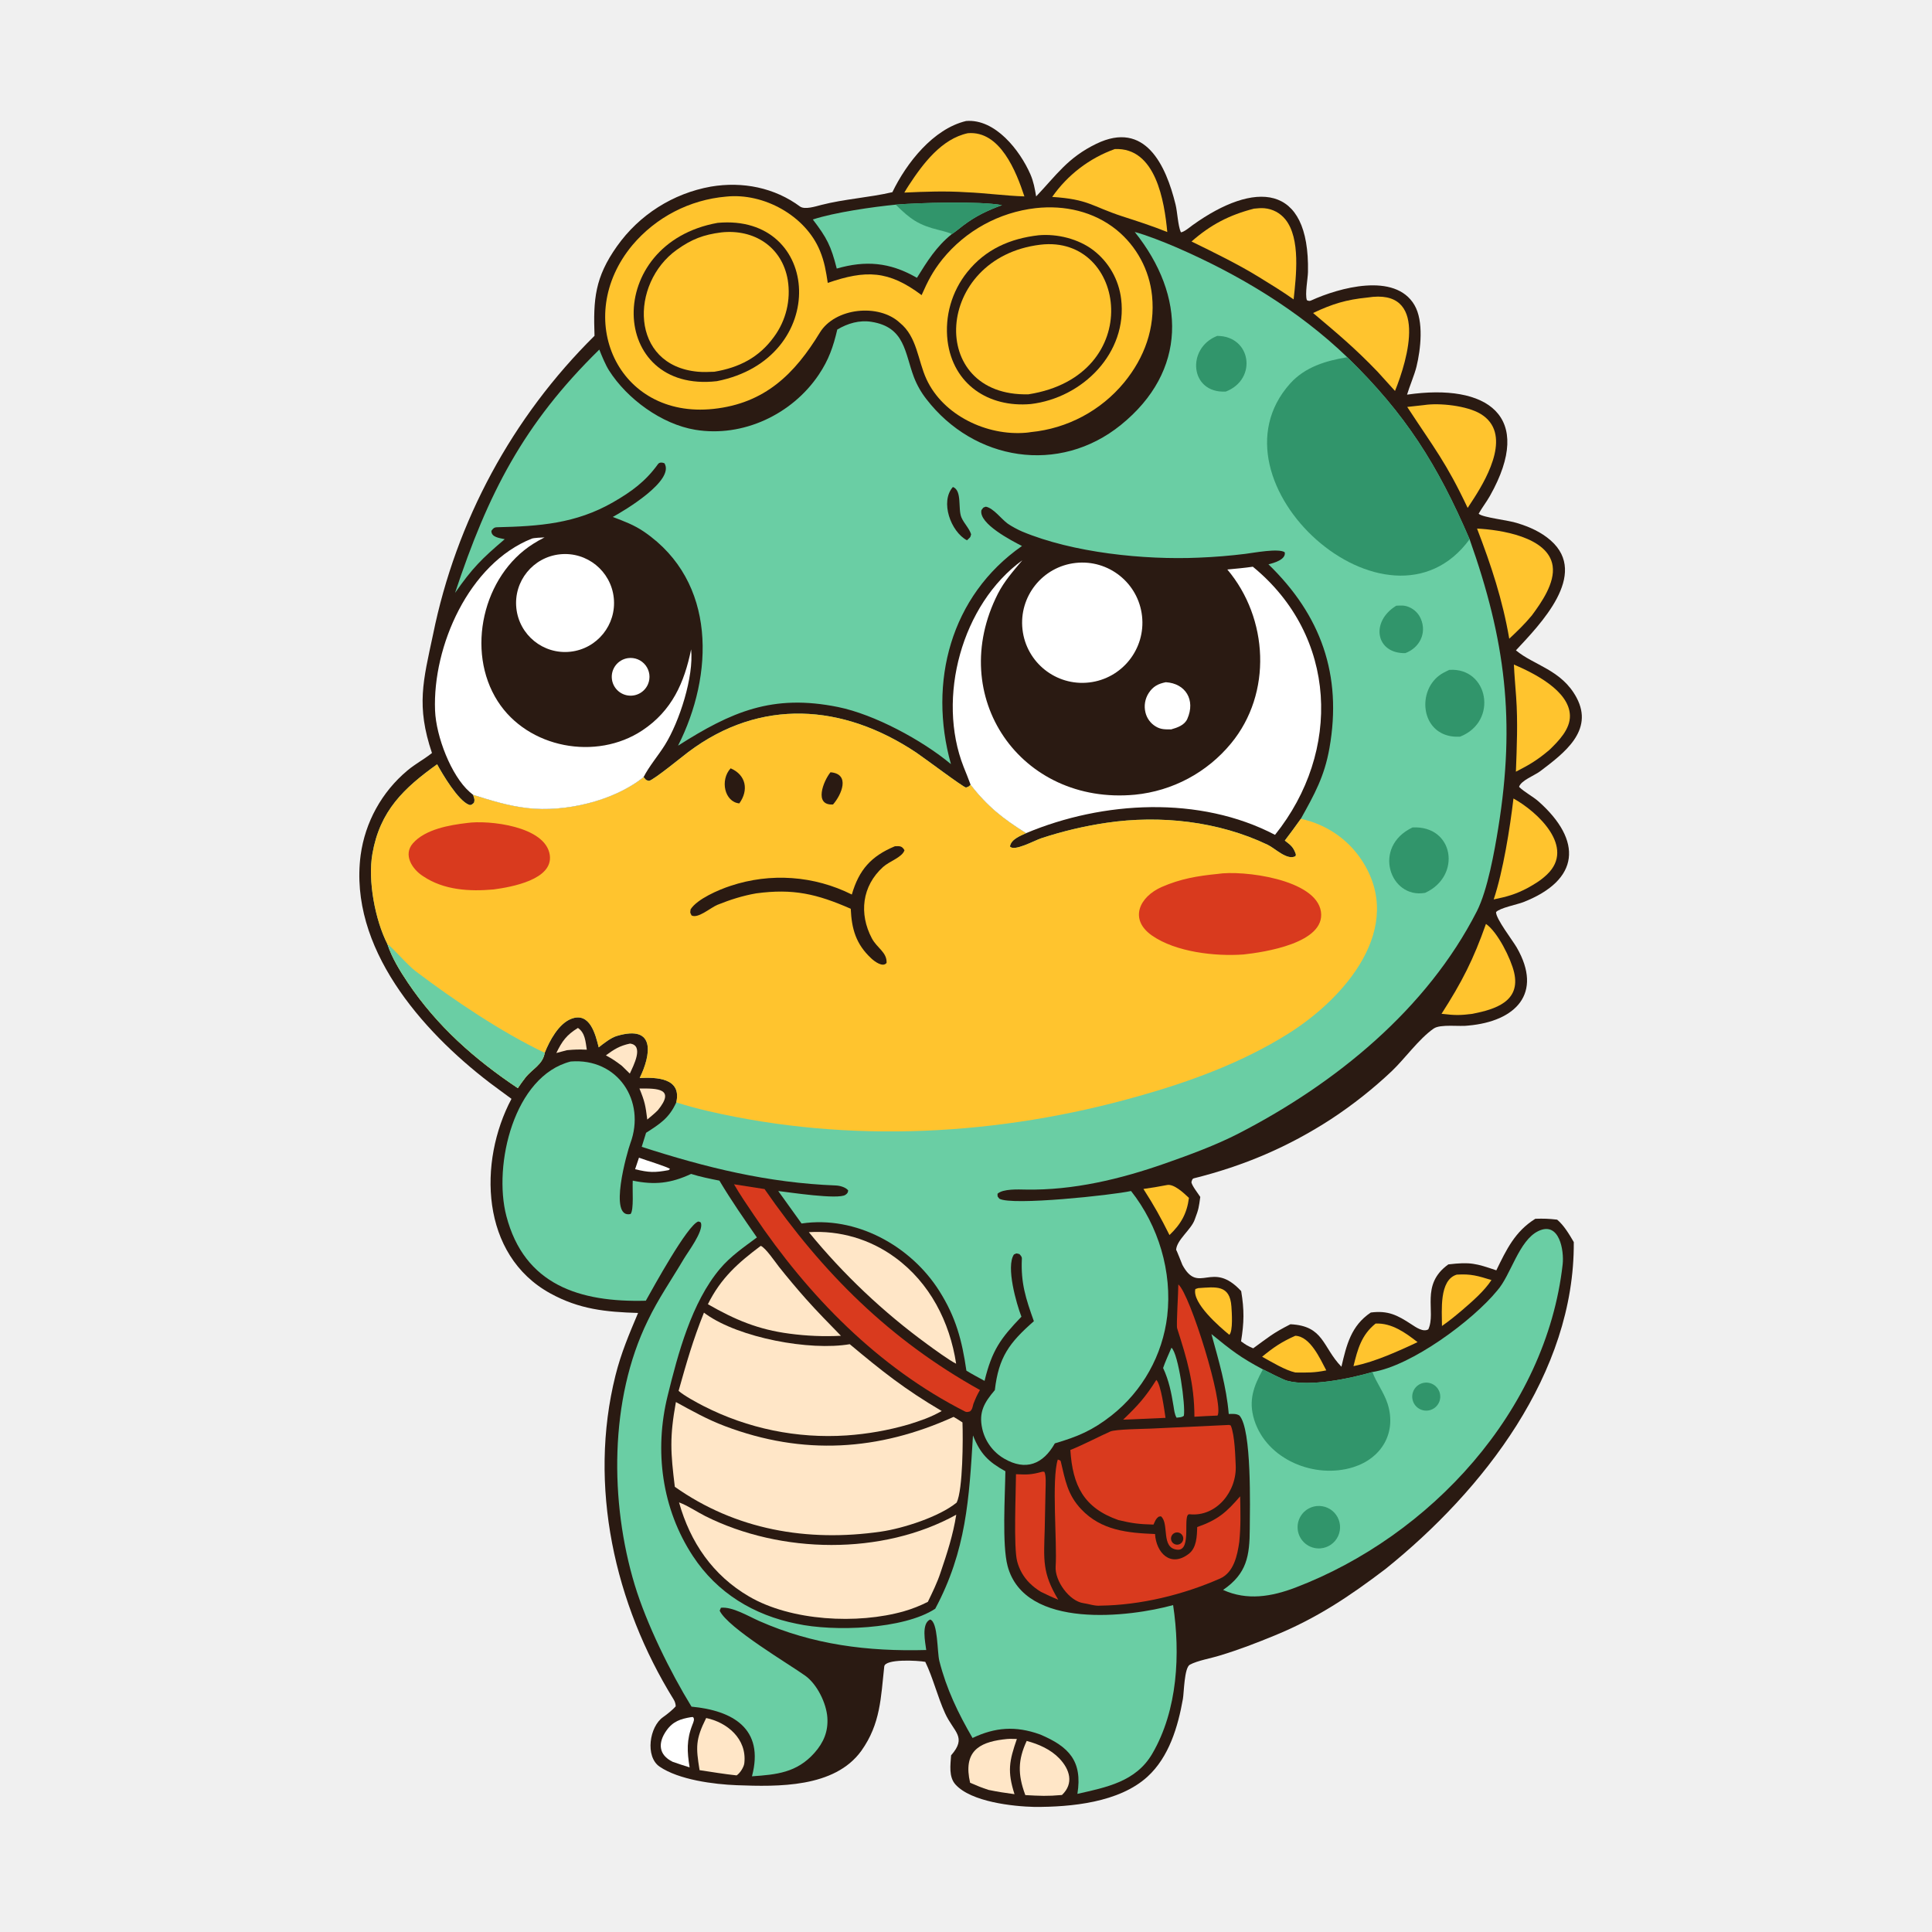
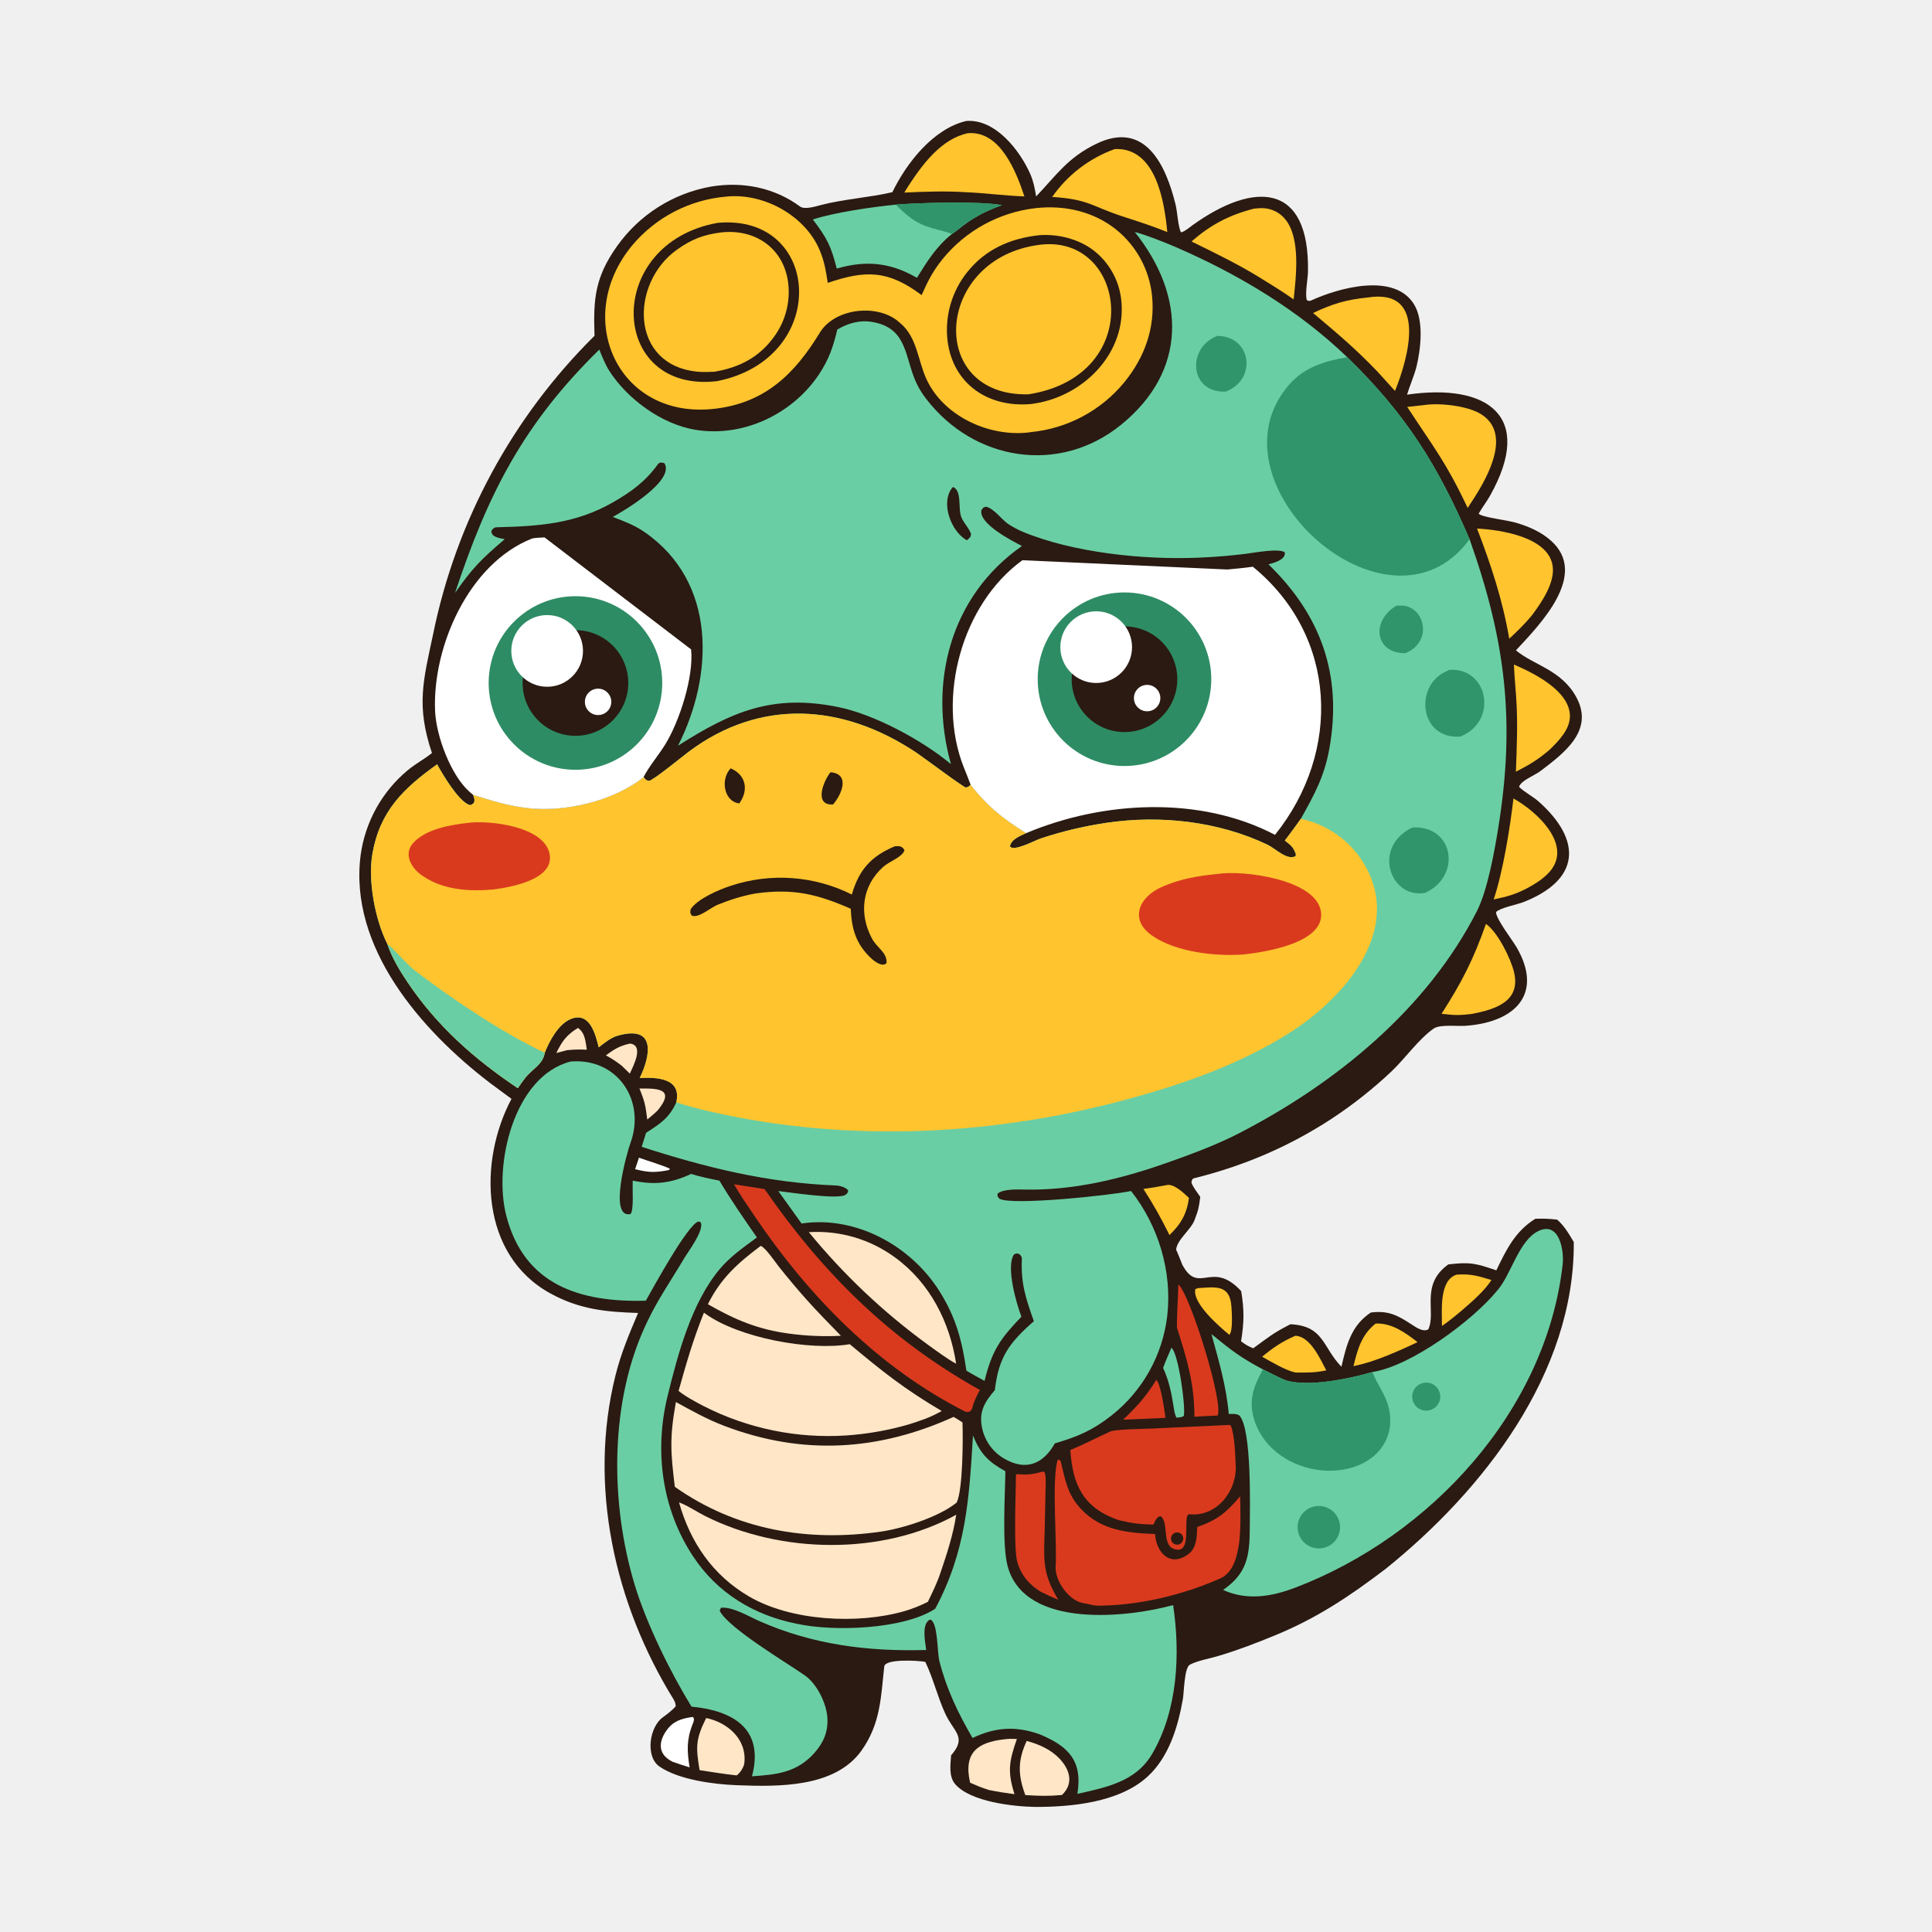
<svg xmlns="http://www.w3.org/2000/svg" viewBox="0 0 1024 1024">
  <path fill="#2a1a12" d="M512.037 64.136c15.458-1.295 28.567 15.58 34.101 28.269 1.666 3.82 2.343 7.625 3.04 11.709 10.871-11.432 16.741-20.562 31.93-27.916 25.881-12.53 36.877 11.412 41.969 32.232.99 4.045 1.231 11.042 2.793 14.663 1.426.145 5.09-2.94 6.301-3.808 32.481-23.273 62.04-22.73 61.081 24.901-.074 3.653-1.684 11.649-.582 14.916.958.368 1.28.609 2.352.112 14.517-6.623 44.362-15.086 54.653 2.442 5.042 8.587 3.346 23.451 1.088 32.702-1.016 4.161-3.654 10.334-4.998 14.817 42.498-6.184 67.808 11.205 43.982 53.575-1.852 3.293-4.189 6.239-6.034 9.542 2.181 2.062 15.851 3.379 20.566 5.007 6.364 1.92 12.579 4.702 17.64 9.158 20.482 18.033-5.759 44.583-18.439 58.234 9.339 7.892 24.267 10.28 32.149 25.11 9.316 17.526-6.726 29.433-19.221 38.911-3.106 2.355-10.258 4.931-11.27 8.337 2.718 2.72 7.428 5.16 10.353 7.76 23.296 20.708 22.061 41.546-8.167 53.372-3.116 1.219-12.478 3.045-14.378 5.24-.201 3.418 8.781 15.004 10.951 18.767 14.094 24.444-.679 39.165-25.65 41.383-4.434.676-14.776-.939-18.413 1.613-7.864 5.519-15.129 15.826-22.157 22.537a234 234 0 0 1-31.995 25.316c-22.983 14.949-46.56 24.93-72.939 31.502-.904.225-1.078 1.401-1.274 2.118.497 2.102 3.264 5.531 4.705 7.736-.81 5.732-.784 6.25-2.903 11.889-1.762 5.354-9.591 10.782-9.908 16.201.032-.546 3.174 7.645 3.343 7.958 8.716 16.155 15.598-2.977 31.144 13.874 1.684 10.029 1.542 16.731-.064 26.615 2.744 1.98 3.291 2.351 6.438 3.704 8.476-6.132 10.053-7.8 19.735-12.757 17.839.87 16.899 12.091 27.022 22.522 2.697-11.531 5.1-21.737 15.57-28.734 9.199-1.188 14.162 1.423 21.595 6.3 2.423 1.59 6.201 4.225 8.885 2.614 4.346-9.323-4.506-23.602 10.616-34.42 11.691-1.382 14.662-.518 25.432 3.143 5.366-11.027 9.887-20.614 20.678-27.327 4.457-.139 7.183-.048 11.562.465 3.565 2.948 6.504 7.9 8.819 11.889.496 69.501-48.007 131.64-99.784 173.254-19.058 14.496-36.392 26.082-58.698 35.24-9.499 3.9-19.057 7.605-28.978 10.59-4.527 1.457-12.013 2.714-16.03 4.912-2.984 1.632-3.088 14.75-3.678 18.098-2.591 14.715-7.347 30.836-18.803 41.28-15.007 13.679-40.394 16.069-59.842 16.006-11.483-.259-33.59-2.668-41.9-11.882-3.662-4.06-2.659-10.348-2.33-15.449 8.623-9.853 1.41-12.239-3.173-22.282-4.006-8.779-6.383-18.767-10.499-27.278-3.897-.728-21.29-1.719-21.753 2.453-1.813 16.359-1.886 30.326-12.175 44.736-14.195 19.61-44.107 19.006-65.944 18.191-12.216-.456-30.777-2.88-40.963-9.851-7.731-5.291-5.439-21.255 1.947-26.305 1.786-1.22 5.154-3.938 6.608-5.647-.016-1.275-.444-2.583-1.1-3.642-31.329-50.585-45.413-113.287-30.842-171.689 2.979-11.939 7.248-21.922 11.989-33.168-17.114-.513-31.105-1.92-46.468-10.351-37.172-20.4-38.337-69.783-20.63-103.139-3.844-2.903-7.826-5.679-11.636-8.598-36.157-27.696-74.675-71.68-68.308-120.574a71 71 0 0 1 24.742-44.815c4.461-3.716 8.314-5.606 12.565-8.914l.493-.389c-8.424-25.003-4.663-38.261.586-62.861a309.2 309.2 0 0 1 85.574-158.276c-.679-19.343.134-30.863 11.932-47.499a77.75 77.75 0 0 1 49.705-31.566c16.922-2.865 33.819.567 47.375 10.605 2.55 1.692 8.206-.132 11.168-.895 12.257-3.156 25.469-3.907 37.695-6.768 7.456-15.443 21.585-33.53 39.054-37.72" />
  <path fill="#6acea4" d="M601.447 122.952c5.814 1.507 16.016 5.545 21.671 7.992 33.073 14.313 64.944 33.342 90.967 58.386 30.941 30.129 47.882 57.015 64.835 96.488 19.019 53.525 24.349 96.306 15.199 152.95-2.014 12.467-5.652 32.922-11.291 44.098-26.55 52.098-74.989 91.428-126.206 117.835-12.212 6.296-26.325 11.468-39.042 15.929-23.71 8.316-48.647 14.315-73.873 13.871-3.952-.069-12.103-.47-15.001 2.205.073 1.902-.211 1.047.961 2.627 6.533 3.821 59.938-1.898 69.813-4.075 14.53 18.406 21.903 42.856 19.178 66.234a79 79 0 0 1-29.447 52.681c-10.241 8.046-18.029 11.275-30.121 14.843-6.188 11-15.383 14.801-26.917 8.053a24.55 24.55 0 0 1-11.545-15.745c-2.027-8.968 1.157-14.051 6.657-20.542 2.034-17.461 7.578-25.018 20.686-36.517-4.303-12.09-6.986-20.225-6.356-33.148.051-1.056-.658-1.715-1.308-2.425-2.015-.453-1.085-.561-2.9.216-4.325 6.433 1.309 26.083 3.972 32.972-11.098 11.544-15.61 17.824-19.545 34.007-2.952-1.635-6.844-3.656-9.624-5.42-2.33-16.005-5.519-28.22-14.336-42.192-15.147-24.003-44.3-40.089-73.023-35.788l-12.361-17.221c5.678.662 31.839 4.657 35.6 2.024.991-.693 1.343-1.124 1.468-2.352-1.323-1.709-4.5-2.534-6.548-2.613-36.03-1.378-68.808-9.474-102.886-20.478l2.313-7.446c7.387-4.725 12.292-7.849 16.005-16.12 2.981-12.974-10.472-13.38-19.396-12.912 5.794-11.801 8.985-28.601-12.203-22.265-3.037.908-7.013 4.009-9.512 6.019-1.646-6.542-4.579-19.088-14.67-15.082-6.621 2.629-11.396 11.566-13.947 17.969-1.104 6.38-6.512 8.381-10.323 13.246-1.382 1.765-2.682 3.618-3.936 5.47-22.968-15.36-42.768-32.875-58.291-55.927-4.165-6.184-8.506-13.286-10.823-20.403-6.54-12.824-10.464-33.662-7.944-47.981 3.996-22.701 16.605-34.657 34.288-47.321 2.735 5.044 11.079 19.214 16.868 21.457 1.196.463 1.932-.427 2.662-1.063.571-1.691.079-2.495-.488-4.213 9.735 3.069 18.498 5.814 28.744 7.025 19.853 2.346 45.887-3.689 61.646-16.426 1.562 1.757.865 1.458 2.874 2.016 2.597-.561 17.398-12.718 20.79-15.27 38.219-28.753 81.956-25.648 120.798.229 4.151 2.766 24.899 18.393 26.408 18.566 1.456-.479 1.377-.405 2.453-1.487 8.764 11.414 17.396 18.174 29.421 25.657-3.119 1.491-7.977 3.212-8.561 7.06 2.093 2.865 12.933-3.129 16.545-4.326a207 207 0 0 1 34.561-8.204c28.558-4.248 59.413-.82 85.493 11.646 4.06 1.941 10.287 8.463 14.795 6.014l.154-.977c-1.386-3.977-2.642-4.737-5.863-7.285a426 426 0 0 0 8.486-11.529c7.235-12.991 12.497-22.413 15.156-37.435 6.874-38.83-4.531-70.508-32.327-97.446 2.716-.663 9.455-2.496 8.632-6.398-3.253-2.241-16.536.327-20.95.861a294 294 0 0 1-24.645 2.003c-28.839 1.273-66.688-2.583-93.636-13.868-1.997-.836-5.799-2.869-7.582-4.15-3.408-2.448-7.497-8.208-11.597-8.999-1.829.666-1.023.146-2.348 1.83-1.584 7.17 16.186 16.274 21.492 19.006-37.915 26.479-49.753 72.282-37.653 115.607-15.288-12.747-40.586-26.35-59.816-30.254-34.791-7.064-56.604 2.531-84.818 20.485 18.919-37.301 20.695-86.796-17.9-113.313-5.388-3.702-10.652-5.603-16.692-7.923 6.073-3.299 32.99-19.274 27.383-28.457-1.207-.447-2.59-.649-3.431.461-6.614 9.237-14.2 14.693-23.799 20.215-19.785 11.381-39.254 12.717-61.373 13.241-1.73.041-2.192.621-3.119 1.921-.093 3.416 4.347 3.79 7.069 4.413-12.178 10.343-17.242 15.395-26.334 28.474 17.438-52.57 36.205-89.563 76.466-128.977 1.3 3.335 3.262 8.086 5.142 11.052 9.585 15.113 27.91 28.503 45.68 31.452 25.235 4.189 51.371-8.154 65.501-29.202 5.286-7.875 7.666-14.784 9.802-23.915 5.54-3.296 11.749-5.112 18.147-4.091 17.859 2.853 17.54 16.368 22.503 29.394a45.4 45.4 0 0 0 6.558 11.544c25.242 32.763 70.358 40.227 103.138 13.689 35.17-28.471 34.557-68.207 7.327-102.252" />
  <path fill="#ffc42e" d="M341.117 411.874c1.562 1.757.865 1.458 2.874 2.016 2.597-.561 17.398-12.718 20.79-15.27 38.219-28.753 81.956-25.648 120.798.229 4.151 2.766 24.899 18.393 26.408 18.566 1.456-.479 1.377-.405 2.453-1.487 8.764 11.414 17.396 18.174 29.421 25.657-3.119 1.491-7.977 3.212-8.561 7.06 2.093 2.865 12.933-3.129 16.545-4.326a207 207 0 0 1 34.561-8.204c28.558-4.248 59.413-.82 85.493 11.646 4.06 1.941 10.287 8.463 14.795 6.014l.154-.977c-1.386-3.977-2.642-4.737-5.863-7.285a426 426 0 0 0 8.486-11.529c13.103 2.798 24.709 10.507 32.16 21.759 23.838 35.997-8.959 73.43-38.984 92.227-24.102 15.089-51.477 25.225-78.842 32.908-73.798 21.062-153.532 25.43-228.554 8.003a212 212 0 0 1-16.809-4.6c2.981-12.974-10.472-13.38-19.396-12.912 5.794-11.801 8.985-28.601-12.203-22.265-3.037.908-7.013 4.009-9.512 6.019-1.646-6.542-4.579-19.088-14.67-15.082-6.621 2.629-11.396 11.566-13.947 17.969-1.104 6.38-6.512 8.381-10.323 13.246-1.382 1.765-2.682 3.618-3.936 5.47-22.968-15.36-42.768-32.875-58.291-55.927-4.165-6.184-8.506-13.286-10.823-20.403-6.54-12.824-10.464-33.662-7.944-47.981 3.996-22.701 16.605-34.657 34.288-47.321 2.735 5.044 11.079 19.214 16.868 21.457 1.196.463 1.932-.427 2.662-1.063.571-1.691.079-2.495-.488-4.213 9.735 3.069 18.498 5.814 28.744 7.025 19.853 2.346 45.887-3.689 61.646-16.426" />
  <path fill="#6acea4" d="M205.341 500.396c2.78 1.801 10.349 10.892 14.994 14.401 20.355 15.379 45.343 32.238 68.379 43.213-1.104 6.38-6.512 8.381-10.323 13.246-1.382 1.765-2.682 3.618-3.936 5.47-22.968-15.36-42.768-32.875-58.291-55.927-4.165-6.184-8.506-13.286-10.823-20.403" />
  <path fill="#d93a1e" d="M645.321 463.207c13.272-2.131 52.322 2.738 54.812 20.024 2.401 16.666-30.218 21.48-41.013 22.655-14.956 1.11-35.908-1.24-48.508-10.011-12.374-8.615-6.723-20.596 5.204-25.794 9.824-4.281 18.867-5.832 29.505-6.874m-397.729-27.012c11.316-1.629 41.678 1.63 43.811 17.041 1.795 12.965-20.214 16.91-29.781 18.191-12.787 1.144-26.403.386-37.399-7.046-5.65-3.565-10.726-11.262-5.396-17.38 6.542-7.509 19.535-9.731 28.765-10.806" />
  <path fill="#2a1a12" d="M474.324 448.532c2.558-.1 3.709-.242 5.068 2.118-1.215 3.785-7.884 5.733-11.366 8.879-11.201 10.122-12.821 24.795-5.922 37.817 2.755 5.199 8.063 7.345 7.803 13.009-1.953 2.555-6.344-.738-8.12-2.391-8.096-7.538-10.392-15.531-10.873-26.302-17.943-7.858-30.492-10.812-50.164-8.157-7.132 1.246-13.729 3.352-20.455 6.056-3.63 1.46-10.379 7.515-13.766 5.633-.904-1.988-.709-.961-.499-3.216 3.445-5.502 15.094-10.471 21.122-12.434a84.1 84.1 0 0 1 64.332 4.576c3.796-13.142 10.279-20.362 22.84-25.588m-87.072-41.304c8.211 3.511 9.675 11.59 4.592 18.59-7.809-.772-10.358-12.337-4.592-18.59m52.924 2.092c10.662.857 5.861 11.943 1.346 17.071-10.293.647-5.144-12.408-1.346-17.071" />
  <path fill="#31956b" d="M714.085 189.33c30.941 30.129 47.882 57.015 64.835 96.488-42.927 58.676-141.746-30.427-95.144-82.504 7.908-8.836 19.035-12.124 30.309-13.984m54.059 165.73c20.705-1.481 26.185 27.385 5.688 35.397-2.442.05-4.213.015-6.547-.622-14.121-3.857-15.442-23.062-4.855-31.514 1.833-1.463 3.651-2.285 5.714-3.261m-19.436 83.498c22.088-1.077 26.013 25.899 6.612 34.675-18.684 3.327-28.207-24.556-6.612-34.675M645.152 178.033c18.108.046 21.378 23.048 4.533 29.512-19.097 1.033-21.021-23.056-4.533-29.512m94.892 143.007c2.574-.128 4.205-.295 6.613.671a11.67 11.67 0 0 1 6.441 6.33c3.205 7.59-.695 15.306-8.274 18.137-15.69.279-18.616-16.665-4.78-25.138" />
  <path fill="#2a1a12" d="M505.061 258.105c5.032 1.919 2.541 11.634 4.534 16.188 1.44 3.291 4.036 5.568 5.119 8.89-.478 1.973-.51 1.496-2.206 3.18-8.496-4.495-14.401-20.423-7.447-28.258" />
  <path fill="#6acea4" d="M302.477 562.619c24.955-1.994 39.937 20.929 31.63 43.321-1.661 4.476-11.844 40.233.114 37.511 1.834-2.276.862-13.082 1.147-17.687 11.658 2.399 20.189 1.446 30.935-3.561 4.63 1.486 10.228 2.612 15.002 3.559 6.158 10.363 13.01 20.214 19.876 30.11-6.834 5.065-14.002 9.988-19.554 16.576-15.092 17.912-22.283 45.063-27.774 67.389-7.164 29.127-3.093 59.896 13.452 85 12.837 19.479 32.177 31.232 54.93 35.776 19.561 4.312 56.745 3.038 73.459-7.951 16.452-30.773 17.981-58.384 20.005-91.856 3.851 9.663 8.096 13.98 17.173 18.981-.169 12.868-1.809 39.052 1.174 50.236 9.091 34.087 65.144 26.967 87.728 20.709 3.867 25.778 2.483 55.627-11.071 78.811-8.662 14.814-24.308 17.76-39.652 21.245 2.791-17.426-4.544-25.017-19.613-31.421l-.416-.153c-12.694-4.533-23.602-3.754-35.554 1.957-7.657-13.151-13.823-25.965-17.588-40.796-1.226-4.83-.659-20.639-4.883-22-4.783 2.159-2.582 12.023-2.077 16.165-31.039.843-60.011-2.762-88.57-15.387-5.626-2.486-14.215-7.691-20.248-7.007l-.662 1.557c4.405 9.234 37.025 28.457 45.393 34.486 6.249 4.503 11.148 14.507 11.682 22.112.515 7.345-1.965 13.299-6.889 18.819-9.328 10.456-20.045 11.46-33.069 12.358 6.739-25.37-10.325-34.869-32.038-36.918-11.253-18.302-23.87-43.91-30.113-64.554-13.227-43.736-13.461-98.361 6.899-139.972 5.567-11.666 12.557-21.656 19.163-32.833 2.135-3.611 10.352-14.422 9.087-18.917-.188-.668-.741-.64-1.435-.875-5.739 1.818-23.88 34.998-27.822 41.998-35.072.943-64.409-8.383-73.932-44.947-7.038-27.027 4.003-74.158 34.111-81.841" />
  <path fill="#ffc42e" d="M384.856 104.207c19.882-2.113 42.044 10.077 49.701 28.643 2.452 5.944 3.203 10.778 4.176 17.09 20.185-6.948 32.233-6.682 49.74 6.483 3.271-7.418 5.901-12.584 11.015-18.992a74.58 74.58 0 0 1 49.451-27.118c15.26-1.701 30.718 1.743 42.811 11.487a51.94 51.94 0 0 1 18.861 34.968c1.731 17.125-3.979 32.729-14.772 45.935a73.3 73.3 0 0 1-49.419 26.314q-1.328.234-2.672.34c-20.662 1.769-43.855-9.166-52.72-28.43-4.612-10.017-4.931-22.428-14.096-29.841-11.087-10.365-34.333-8.019-42.406 5.223-13.202 21.653-28.939 37.498-56.428 40.423-50.817 5.405-74.854-48.442-42.904-86.817a73.2 73.2 0 0 1 49.662-25.708" />
  <path fill="#2a1a12" d="M550.454 124.697c9.91-.874 21.066 1.86 29.053 7.94a38.35 38.35 0 0 1 14.712 25.791c3.514 28.634-20.404 52.477-47.901 55.723-22.407 1.978-41.201-10.504-44.091-33.506a48.98 48.98 0 0 1 10.416-36.401c9.676-12.114 22.708-17.813 37.811-19.547" />
  <path fill="#ffc42e" d="M551.412 129.695c45.907-5.477 56.256 69.462-6.282 79.297-54.151 1.411-50.029-72.49 6.282-79.297" />
  <path fill="#2a1a12" d="M380.351 118.124c55.315-5.104 59.943 72.032-.395 83.903-57.395 6.612-60.326-73.011.395-83.903" />
  <path fill="#ffc42e" d="M382.31 123.175c17.37-1.889 32.229 7.642 35.223 25.231a40.07 40.07 0 0 1-7.285 30.105c-7.917 10.971-18.522 16.319-31.622 18.519-2.972.125-5.818.255-8.714-.008-36.183-3.279-36.088-46.849-11.181-64.636 7.888-5.633 14.131-8.004 23.579-9.211" />
  <path fill="#6acea4" d="M727.427 727.203c20.697-3.249 53.234-27.381 66.147-43.196 7.239-8.148 11.408-26.546 21.792-31.525 11.204-5.371 13.687 10.463 12.876 17.656-8.753 77.679-70.209 144.051-141.598 171.302-12.634 4.823-25.694 7.042-38.373 1.253 12.577-8.656 14.072-17.903 14.135-32.534.044-10.283 1.191-52.85-5.548-59.953-1.817-1.045-3.443-.782-5.6-.773-1.229-14.574-5.317-28.316-9.174-42.342 10.619 8.624 15.203 12.312 27.288 18.708 2.591 1.261 10.555 5.425 12.797 6.023 12.2 3.256 33.239-1.09 45.258-4.619" />
  <path fill="#31956b" d="M669.372 725.799c2.591 1.261 10.555 5.425 12.797 6.023 12.2 3.256 33.239-1.09 45.258-4.619 1.963 5.483 6.115 10.81 8.03 16.819 4.899 15.374-3.201 28.918-18.243 33.629-20.385 6.384-45.858-4.006-52.449-25.107-3.196-10.295-.304-17.847 4.607-26.745m28.512 72.442a11.258 11.258 0 1 1 2.127 22.415 11.258 11.258 0 0 1-2.127-22.415m55.502-64.978a7.428 7.428 0 1 1 5.106 13.952 7.428 7.428 0 0 1-5.106-13.952" />
-   <path fill="#fff" d="M541.883 296.935c-4.793 5.68-9.607 11.111-12.995 17.779-27.683 54.482 12.004 112.175 72.643 106.496a75.57 75.57 0 0 0 51.007-27.262c21.835-26.492 19.804-66.245-2.029-92.101 4.487-.434 9.062-.815 13.513-1.479 44.852 36.683 47.207 97.894 11.768 142.12-39.889-20.883-91.279-17.988-131.929-.903-12.025-7.483-20.657-14.243-29.421-25.657-1.16-3.247-2.442-6.27-3.69-9.438-14.421-36.614-1.019-86.251 31.133-109.555" />
+   <path fill="#fff" d="M541.883 296.935l108.626 4.912c4.487-.434 9.062-.815 13.513-1.479 44.852 36.683 47.207 97.894 11.768 142.12-39.889-20.883-91.279-17.988-131.929-.903-12.025-7.483-20.657-14.243-29.421-25.657-1.16-3.247-2.442-6.27-3.69-9.438-14.421-36.614-1.019-86.251 31.133-109.555" />
  <path fill="#ffe6c7" d="M358.242 743.113c8.845 4.835 16.588 9.212 26.055 12.789 41.394 15.641 81.397 13.104 121.136-4.924 1.503.812 3.238 1.996 4.698 2.934.323 8.593.25 35.55-3.066 42.467-9.265 7.598-28.498 13.735-40.193 15.419-38.995 5.616-76.956-.968-109.204-23.763-2.223-18.254-2.824-26.163.574-44.922" />
-   <path fill="#fff" d="M250.727 421.275a51 51 0 0 1-1.904-1.617c-9.68-8.59-17.69-29.246-18.234-43.1-1.334-33.984 17.861-77.789 51.258-91.067 1.115-.443 5.362-.589 6.771-.657a71 71 0 0 0-6.002 3.399c-26.704 16.841-35.87 56.811-18.825 83.421 15.976 24.966 52.255 31.7 76.703 15.439 15.622-10.391 22.221-25.231 25.809-42.899 1.486 14.401-6.128 38.22-13.896 50.665-3.493 5.595-8.362 11.244-11.29 17.015-15.759 12.737-41.793 18.772-61.646 16.426-10.246-1.211-19.009-3.956-28.744-7.025" />
+   <path fill="#fff" d="M288.618 284.834 366.303 344.194c1.486 14.401-6.128 38.22-13.896 50.665-3.493 5.595-8.362 11.244-11.29 17.015-15.759 12.737-41.793 18.772-61.646 16.426-10.246-1.211-19.009-3.956-28.744-7.025a51 51 0 0 1-1.904-1.617c-9.68-8.59-17.69-29.246-18.234-43.1-1.334-33.984 17.861-77.789 51.258-91.067 1.115-.443 5.362-.589 6.771-.657z" />
+   <path fill="#2e8c64" d="M259 362a46 46 0 1 0 92 0 46 46 0 1 0-92 0z" />
+   <path fill="#2a1a12" d="M277 362a28 28 0 1 0 56 0 28 28 0 1 0-56 0z" />
+   <path fill="#fff" d="M271 345a19 19 0 1 0 38 0 19 19 0 1 0-38 0z" />
+   <path fill="#fff" d="M310 372a7 7 0 1 0 14 0 7 7 0 1 0-14 0z" />
  <path fill="#ffe6c7" d="M373.11 695.724q.527.411 1.071.798c17.634 12.559 54.967 19.561 76.209 15.932 17.253 14.419 29.028 23.813 48.743 35.418-6.142 3.458-11.149 5.109-17.797 7.185a157 157 0 0 1-32.694 5.757 145.33 145.33 0 0 1-75.707-15.566c-3.681-1.886-10.366-5.512-13.269-8.061 4.31-15.318 7.582-26.802 13.444-41.463m-13.208 100.579c4.796 1.756 9.386 4.998 13.986 7.3 40.035 20.034 93.694 20.931 132.946-.768-1.64 10.562-4.922 20.676-8.364 30.76-1.731 5.254-4.279 10.436-6.689 15.419a71.7 71.7 0 0 1-12.627 4.984c-24.662 7.03-59.789 5.187-82.082-7.793-19.293-11.233-31.223-28.751-37.17-49.902" />
  <path fill="#d93a1e" d="M651.256 755.255c.364-.038.082-.055 1.083.31 2.204 5.296 2.388 16.989 2.605 20.946.762 13.94-10.266 27.593-24.463 26.075-4.01-.429 1.553 19.414-6.389 18.793-9.045-.707-4.159-13.878-8.777-17.71l-1.126.182c-1.615 1.116-1.97 2.407-2.815 4.209-7.598-.197-11.141-.629-18.533-2.372-18.472-6.457-24.337-18.35-25.53-37.172 6.723-2.66 15.094-7.103 21.134-9.778 2.795-1.237 17.678-1.376 21.7-1.559z" />
  <path fill="#2a1a12" d="M622.028 812.808a3.25 3.25 0 1 1 3.756 5.305 3.25 3.25 0 0 1-3.756-5.305" />
  <path fill="#d93a1e" d="M560.657 773.592c.703.28 1.407.314 1.576 1.015 2.361 9.842 3.512 17.58 10.865 25.349 10.594 11.193 24.474 12.532 39.095 13.108.602 9.862 8.146 17.981 17.887 10.501 4.16-3.195 4.326-9.273 4.459-14.187 10.919-3.84 15.398-7.717 22.771-16.306.152 8.457.394 15.726-.471 24.211-1.007 7.082-2.893 16.176-10.198 19.384-19.574 8.598-42.105 14.105-63.508 14.363-2.847.275-6.222-.961-8.823-1.311-7.53-1.014-15.337-11.837-14.8-19.493.873-12.469-2.264-46.074 1.147-56.634" />
-   <path fill="#fff" d="M570.125 298.365c17.471-1.927 33.207 10.65 35.175 28.118 1.969 17.467-10.573 33.231-28.035 35.24-17.52 2.016-33.348-10.576-35.323-28.1s10.654-33.324 28.183-35.258" />
+   <path fill="#2e8c64" d="M550 360a46 46 0 1 0 92 0 46 46 0 1 0-92 0z" />
+   <path fill="#2a1a12" d="M568 360a28 28 0 1 0 56 0 28 28 0 1 0-56 0z" />
+   <path fill="#fff" d="M562 343a19 19 0 1 0 38 0 19 19 0 1 0-38 0z" />
+   <path fill="#fff" d="M601 370a7 7 0 1 0 14 0 7 7 0 1 0-14 0z" />
  <path fill="#d93a1e" d="m389.038 627.7 16.192 2.532c30.86 44.528 66.382 79.933 114.164 106.502-1.693 2.949-2.247 4.275-3.488 7.397-.436 1.631-.533 2.908-1.792 3.934-.731.226-1.725.52-2.465.145-46.257-23.437-83.274-61.412-111.997-104.097-3.741-5.56-7.228-10.571-10.614-16.413" />
  <path fill="#6acea4" d="M474.742 108.472c11.961-1.008 44.386-1.953 56.339.252-7.729 2.84-13.964 5.799-20.574 10.798-1.306.987-4.781 3.845-6.022 4.543-8.216 6.614-13.047 14.423-18.491 23.188l-.625-.36c-13.887-7.855-26.585-8.957-41.871-4.546-3.06-11.989-5.164-16.187-12.689-26.012 11.432-3.758 31.93-6.696 43.933-7.863" />
  <path fill="#31956b" d="M474.742 108.472c11.961-1.008 44.386-1.953 56.339.252-7.729 2.84-13.964 5.799-20.574 10.798-1.306.987-4.781 3.845-6.022 4.543-1.088-.73-5.341-1.77-6.799-2.129-10.854-2.675-15.047-5.671-22.944-13.464" />
-   <path fill="#fff" d="M296.813 293.791c14.249-1.479 27.004 8.864 28.501 23.112s-8.83 27.015-23.076 28.529c-14.271 1.517-27.065-8.832-28.565-23.105s8.865-27.054 23.14-28.536" />
  <path fill="#ffe6c7" d="M428.707 653.075a69.8 69.8 0 0 1 45.717 13.425c18.383 13.407 28.97 34.09 32.351 56.293-3.564-1.728-11.852-7.778-15.281-10.293a339.8 339.8 0 0 1-62.787-59.425m-25.503 7.265c2.477.867 7.728 8.638 9.672 11.105a422 422 0 0 0 14.199 16.913c5.882 6.644 12.438 13.252 18.642 19.639a148 148 0 0 1-27.275-1.131c-16.585-2.151-28.938-7.39-43.243-15.607 6.889-13.893 15.986-21.907 28.005-30.919" />
  <path fill="#ffc42e" d="M664.621 110.587c1.813-.18 3.73-.386 5.547-.216a16.05 16.05 0 0 1 11.126 5.937c8.151 10.122 5.654 30.275 4.358 42.373-6.094-4.282-11.717-7.741-18.071-11.632-10.765-6.706-24.634-13.485-36.05-19.048 10.222-8.981 20.062-14.049 33.09-17.414m-73.777-31.575c21.768-1.026 26.307 27.66 27.843 43.973-7.913-3.19-15.697-5.709-23.812-8.314-16.566-5.447-17.797-9.028-37.193-10.299a68.8 68.8 0 0 1 33.162-25.36m133.925 78.686c32.601-5.208 21.393 32.75 14.613 49.518l-9.29-10.254c-11.978-12.46-21.064-20.061-34.132-31.061 10.236-4.851 17.57-7.08 28.809-8.203M512.982 70.599c17.179-1.465 25.67 20.493 29.968 33.494-9.689-.28-20.603-1.792-30.824-2.202-10.929-.725-21.892-.316-32.815.188a80 80 0 0 1 2.417-3.922c7.381-11.297 17.321-24.6 31.254-27.558m241.8 144.097c8.153-1.266 22.768.328 29.959 4.677 16.599 10.039 4.127 32.77-3.426 44.582l-3.425 5.257c-11.457-24.26-17.653-31.543-32.031-53.531zm28.08 65.458c12.022.585 37.791 4.306 40.072 19.794 1.325 8.997-5.928 19.392-11.08 26.324-4.036 4.793-7.411 8.052-11.919 12.262-3.506-20.516-9.612-38.999-17.073-58.38m19.535 72.075c10.122 4.326 29.358 13.689 29.696 27.018.184 7.225-5.945 13.446-10.843 18.191-6.411 5.408-10.338 7.749-17.792 11.578.488-13.181 1.074-26.356.134-39.529-.411-5.753-.921-11.496-1.195-17.258m-.232 70.985c12.658 6.973 32.977 25.755 17.826 40.253-3.333 3.19-6.405 4.982-10.418 7.238-6.558 3.417-10.697 4.508-17.883 6.013 5.001-14.956 8.643-37.905 10.475-53.504m-14.578 66.484c6.183 4.227 13.245 18.478 14.926 25.726 3.571 15.403-10.03 19.55-22.086 21.927-6.93.889-9.383.779-16.39-.003 10.866-16.932 16.901-28.805 23.55-47.65" />
  <path fill="#d93a1e" d="M552.298 780.078c.398-.123.78-.018 1.253.027.977 1.947.665 6.81.616 9.184l-.444 21.14c-.478 16.409-1.38 23.21 7.166 37.434-3.09-1.181-6.126-2.699-9.119-4.121a31.7 31.7 0 0 1-6.156-4.781 25.25 25.25 0 0 1-6.499-11.424c-1.957-7.497-.665-36.476-.621-46.178 6.058.272 8.005.296 13.804-1.281m72.237-99.303c6.246 5.115 24.312 63.551 20.786 69.507a512 512 0 0 0-12.256.624c-.029-17.727-3.952-30.568-9.153-46.87-.519-1.627.661-19.333.623-23.261" />
  <path fill="#ffe6c7" d="M544.168 922.738c6.293 1.652 12.737 4.495 17.293 9.257 5.568 5.821 7.834 13.276 1.399 19.389-7.639.693-11.816.479-19.412.051l-.155-.412c-3.861-10.561-3.814-18.19.875-28.285m-169.883-12.153c11.019 2.279 21.703 10.953 20.218 23.963-.237 2.07-2.273 5.282-4.078 6.447-6.479-.685-13.173-1.8-19.638-2.778-1.978-12.256-2.19-16.216 3.498-27.632m159.501 11.121c1.233-.139 3.847-.033 5.176-.019-4.079 11.799-5.111 17.137-1.256 29.264-5.005-.653-8.77-1.248-13.731-2.256-3.631-1.151-6.28-2.286-9.792-3.793a42 42 0 0 1-.567-2.881c-2.332-15.163 7.207-19.045 20.17-20.315" />
-   <path fill="#fff" d="M617.9 361.589c10.474.624 15.841 9.402 11.414 19.42-1.478 3.347-5.223 4.638-8.585 5.588-3.164-.024-5.397.134-8.199-1.569a11.88 11.88 0 0 1-5.429-7.451 13.18 13.18 0 0 1 1.724-10.236c2.326-3.592 5.093-4.953 9.075-5.752" />
  <path fill="#ffc42e" d="M729.087 701.519c8.542-.417 15.822 4.846 22.249 9.843a297 297 0 0 1-16.126 7.143c-6.338 2.492-11.183 4.184-17.829 5.581 2.209-9.117 4.259-16.587 11.706-22.567m-42.553 6.467c7.903.286 13.136 12.118 16.423 18.342-6.198 1.292-10.097 1.203-16.385 1.128-5.393-1.196-12.62-5.593-17.623-8.367 6.221-5.093 10.303-7.85 17.585-11.103m85.561-32.407c7.543-.485 11.21.666 18.414 2.876-3.795 5.826-10.346 11.488-15.581 15.989-3.789 3.197-6.571 5.491-10.66 8.366.009-8.069-1.592-24.362 7.827-27.231m-153.741-47.456c3.729-.949 9.222 4.332 11.809 6.796-1.063 8.294-4.27 13.942-10.315 19.681-4.846-9.672-7.976-15.303-13.806-24.431a215 215 0 0 0 12.312-2.046" />
-   <path fill="#fff" d="M332.788 348.829a10 10 0 0 1 10.641 13.848 9.999 9.999 0 0 1-19.106-2.716 10 10 0 0 1 8.465-11.132" />
  <path fill="#ffc42e" d="M635.041 682.733c9.352-.613 16.826-1.966 17.634 9.742.208 3.02.912 13.051-1.108 14.997-5.098-4.153-19.843-16.876-18.001-24.255z" />
  <path fill="#fff" d="m366.277 910.121.994-.062c1.087.97.27 2.694-.281 4.098-3.166 8.074-2.837 14.203-1.485 22.584-3.054-.898-5.991-1.924-9-2.957-7.534-3.693-7.845-10.066-3.301-16.52 3.483-4.948 7.5-6.198 13.073-7.143" />
  <path fill="#d93a1e" d="M612.885 731.378c2.48 2.468 4.255 16.107 4.863 20.11l-17.55.786-4.904.169c7.944-7.651 11.694-11.759 17.591-21.065" />
  <path fill="#6acea4" d="M620.899 714.32c3.716 3.121 7.525 30.726 6.571 36.058-1.167.951-2.098.769-3.859 1.031-1.068-1.771-1.279-4.038-1.613-6.089-1.171-7.194-2.433-13.62-5.531-20.256 1.01-3.059 3.12-7.655 4.432-10.744" />
  <path fill="#ffe6c7" d="M333.91 553.122c7.608.892 1.769 11.804-.096 15.908l-4.212-4.118c-3.349-2.55-4.791-3.533-8.468-5.555 4.407-3.234 7.329-5.085 12.776-6.235m5.012 23.827c9.543-.122 19.159-.045 9.767 11.47-1.561 1.635-3.855 3.463-5.62 4.958-.953-7.559-1.303-9.46-4.147-16.428m-32.606-32.121c3.847 2.613 4.02 7.26 4.7 11.526-4.23-.165-6.291-.114-10.506.267l-5.65 1.496c3.097-6.356 5.405-9.54 11.456-13.289" />
  <path fill="#fff" d="M338.669 613.596c3.036 1.179 15.113 4.809 16.458 5.986l-.776.619c-7.388 1.365-10.359 1.294-17.734-.489z" />
</svg>
